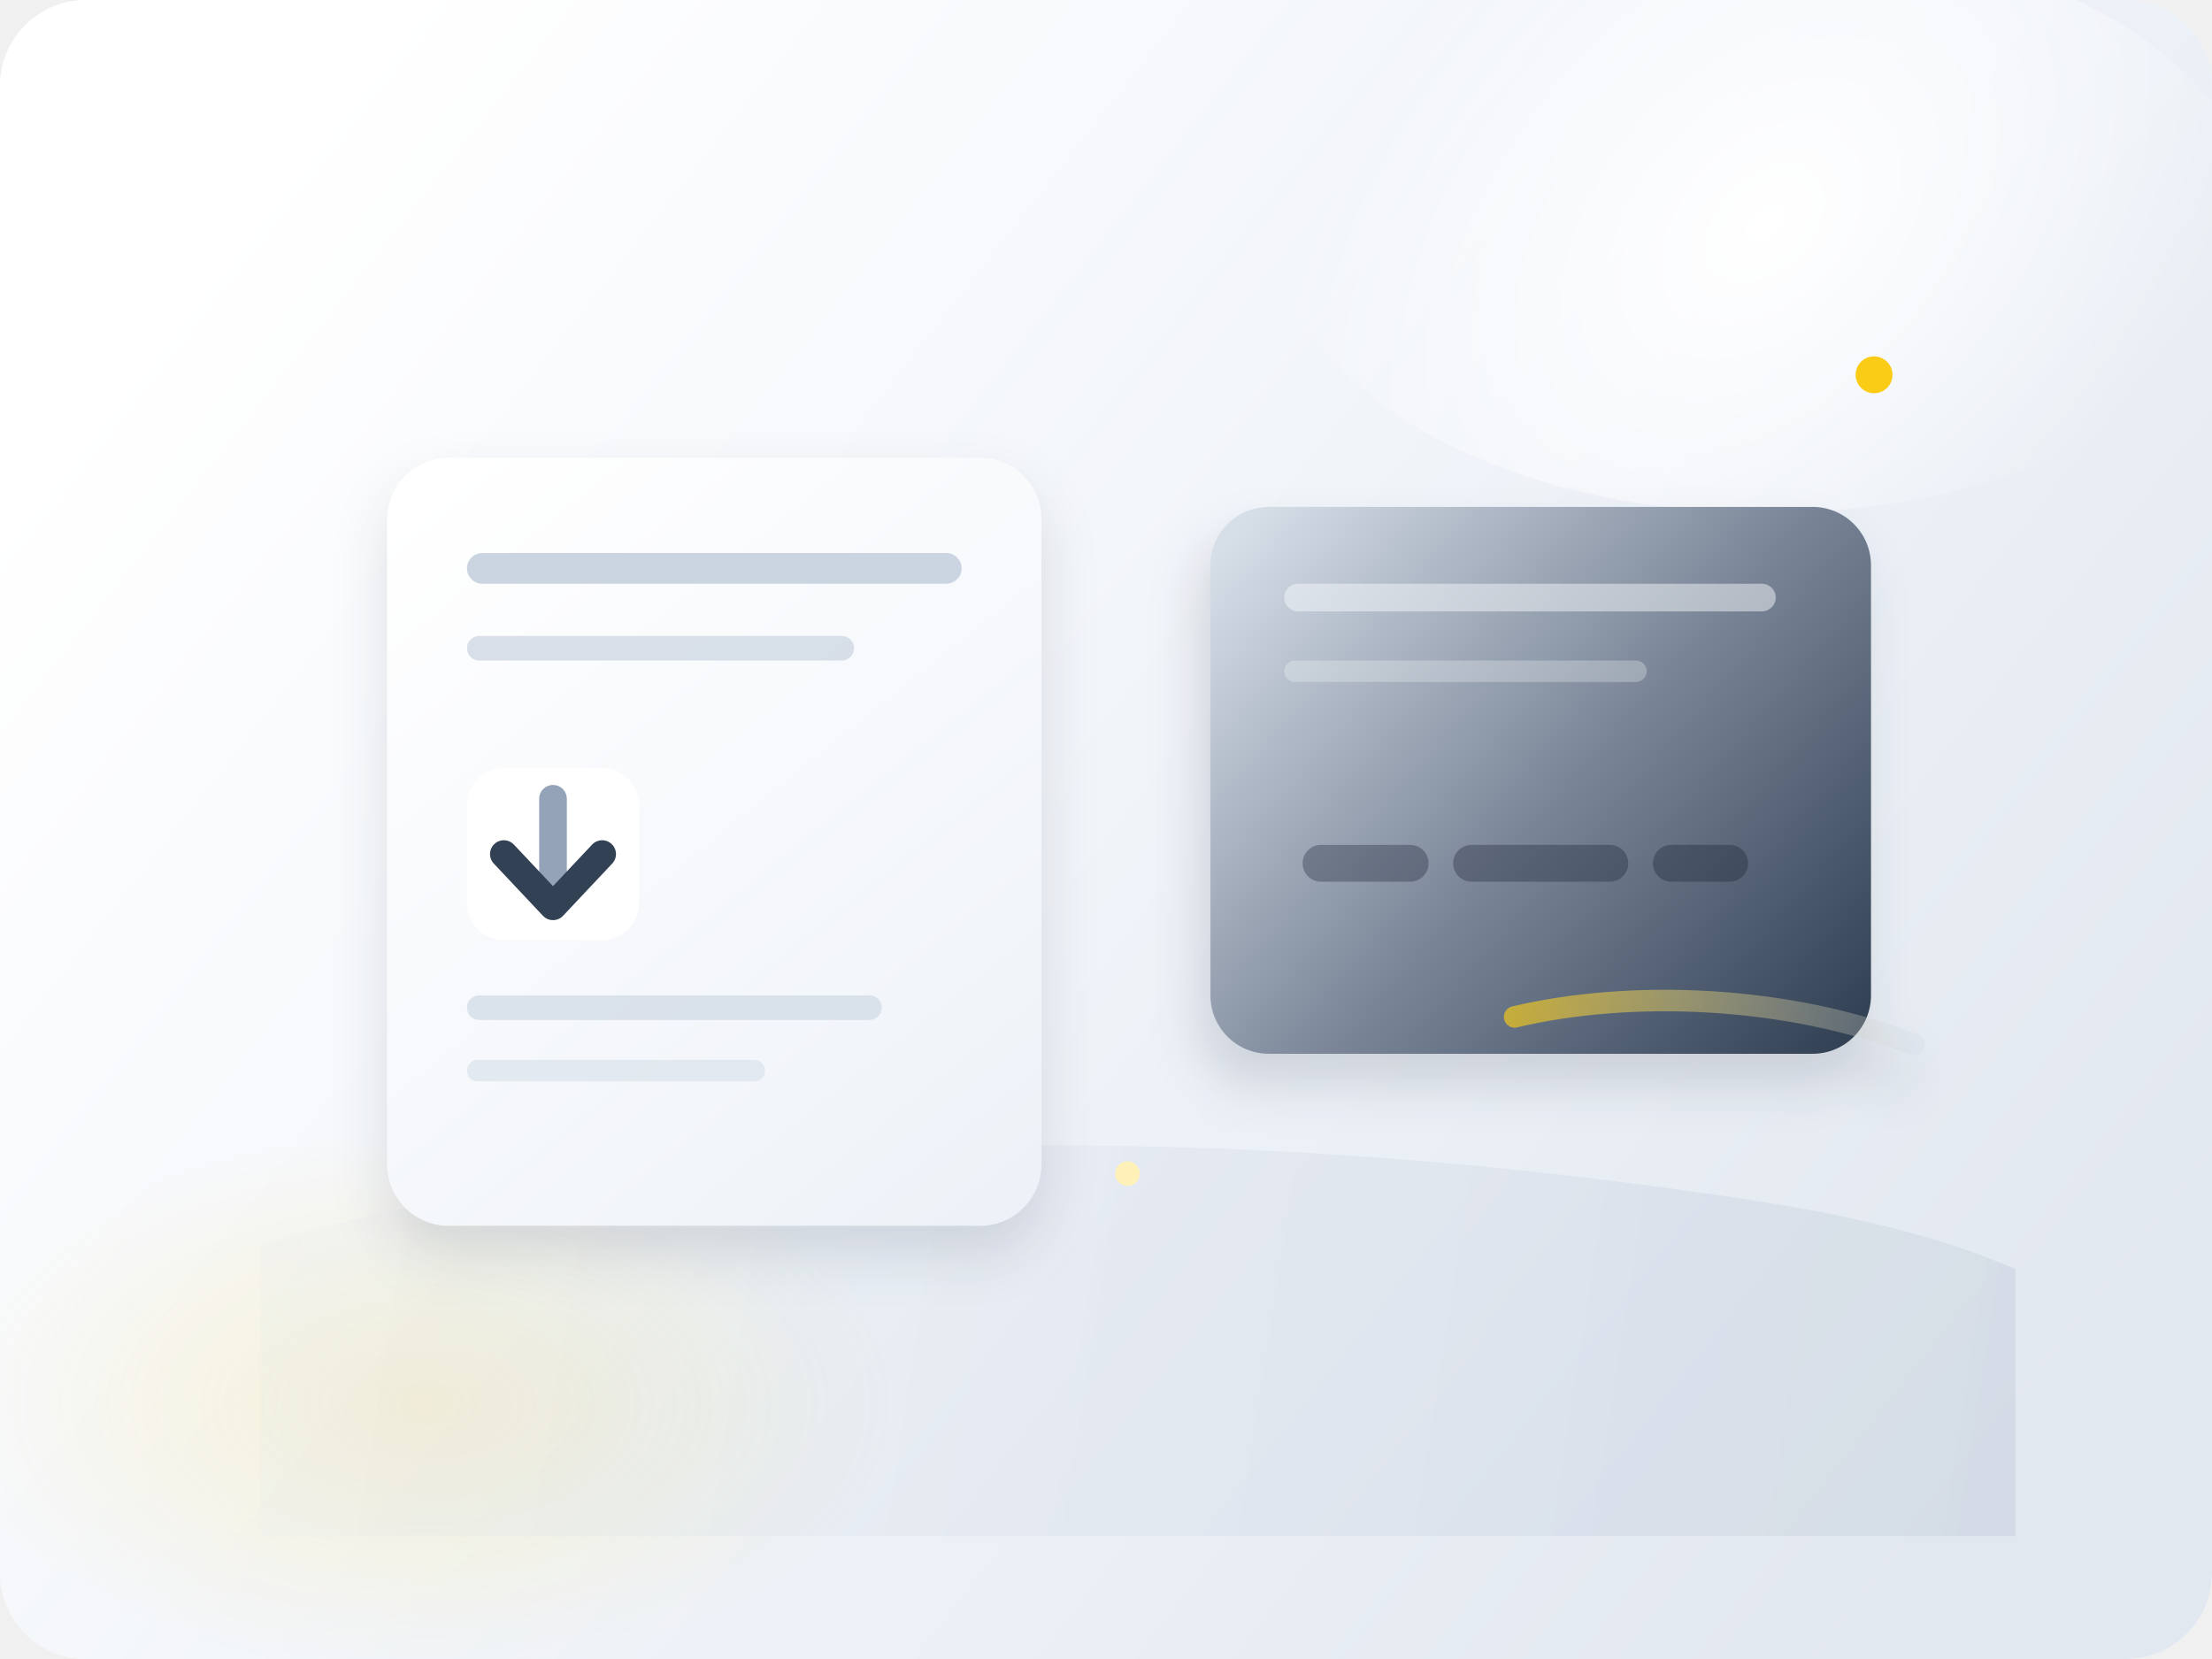
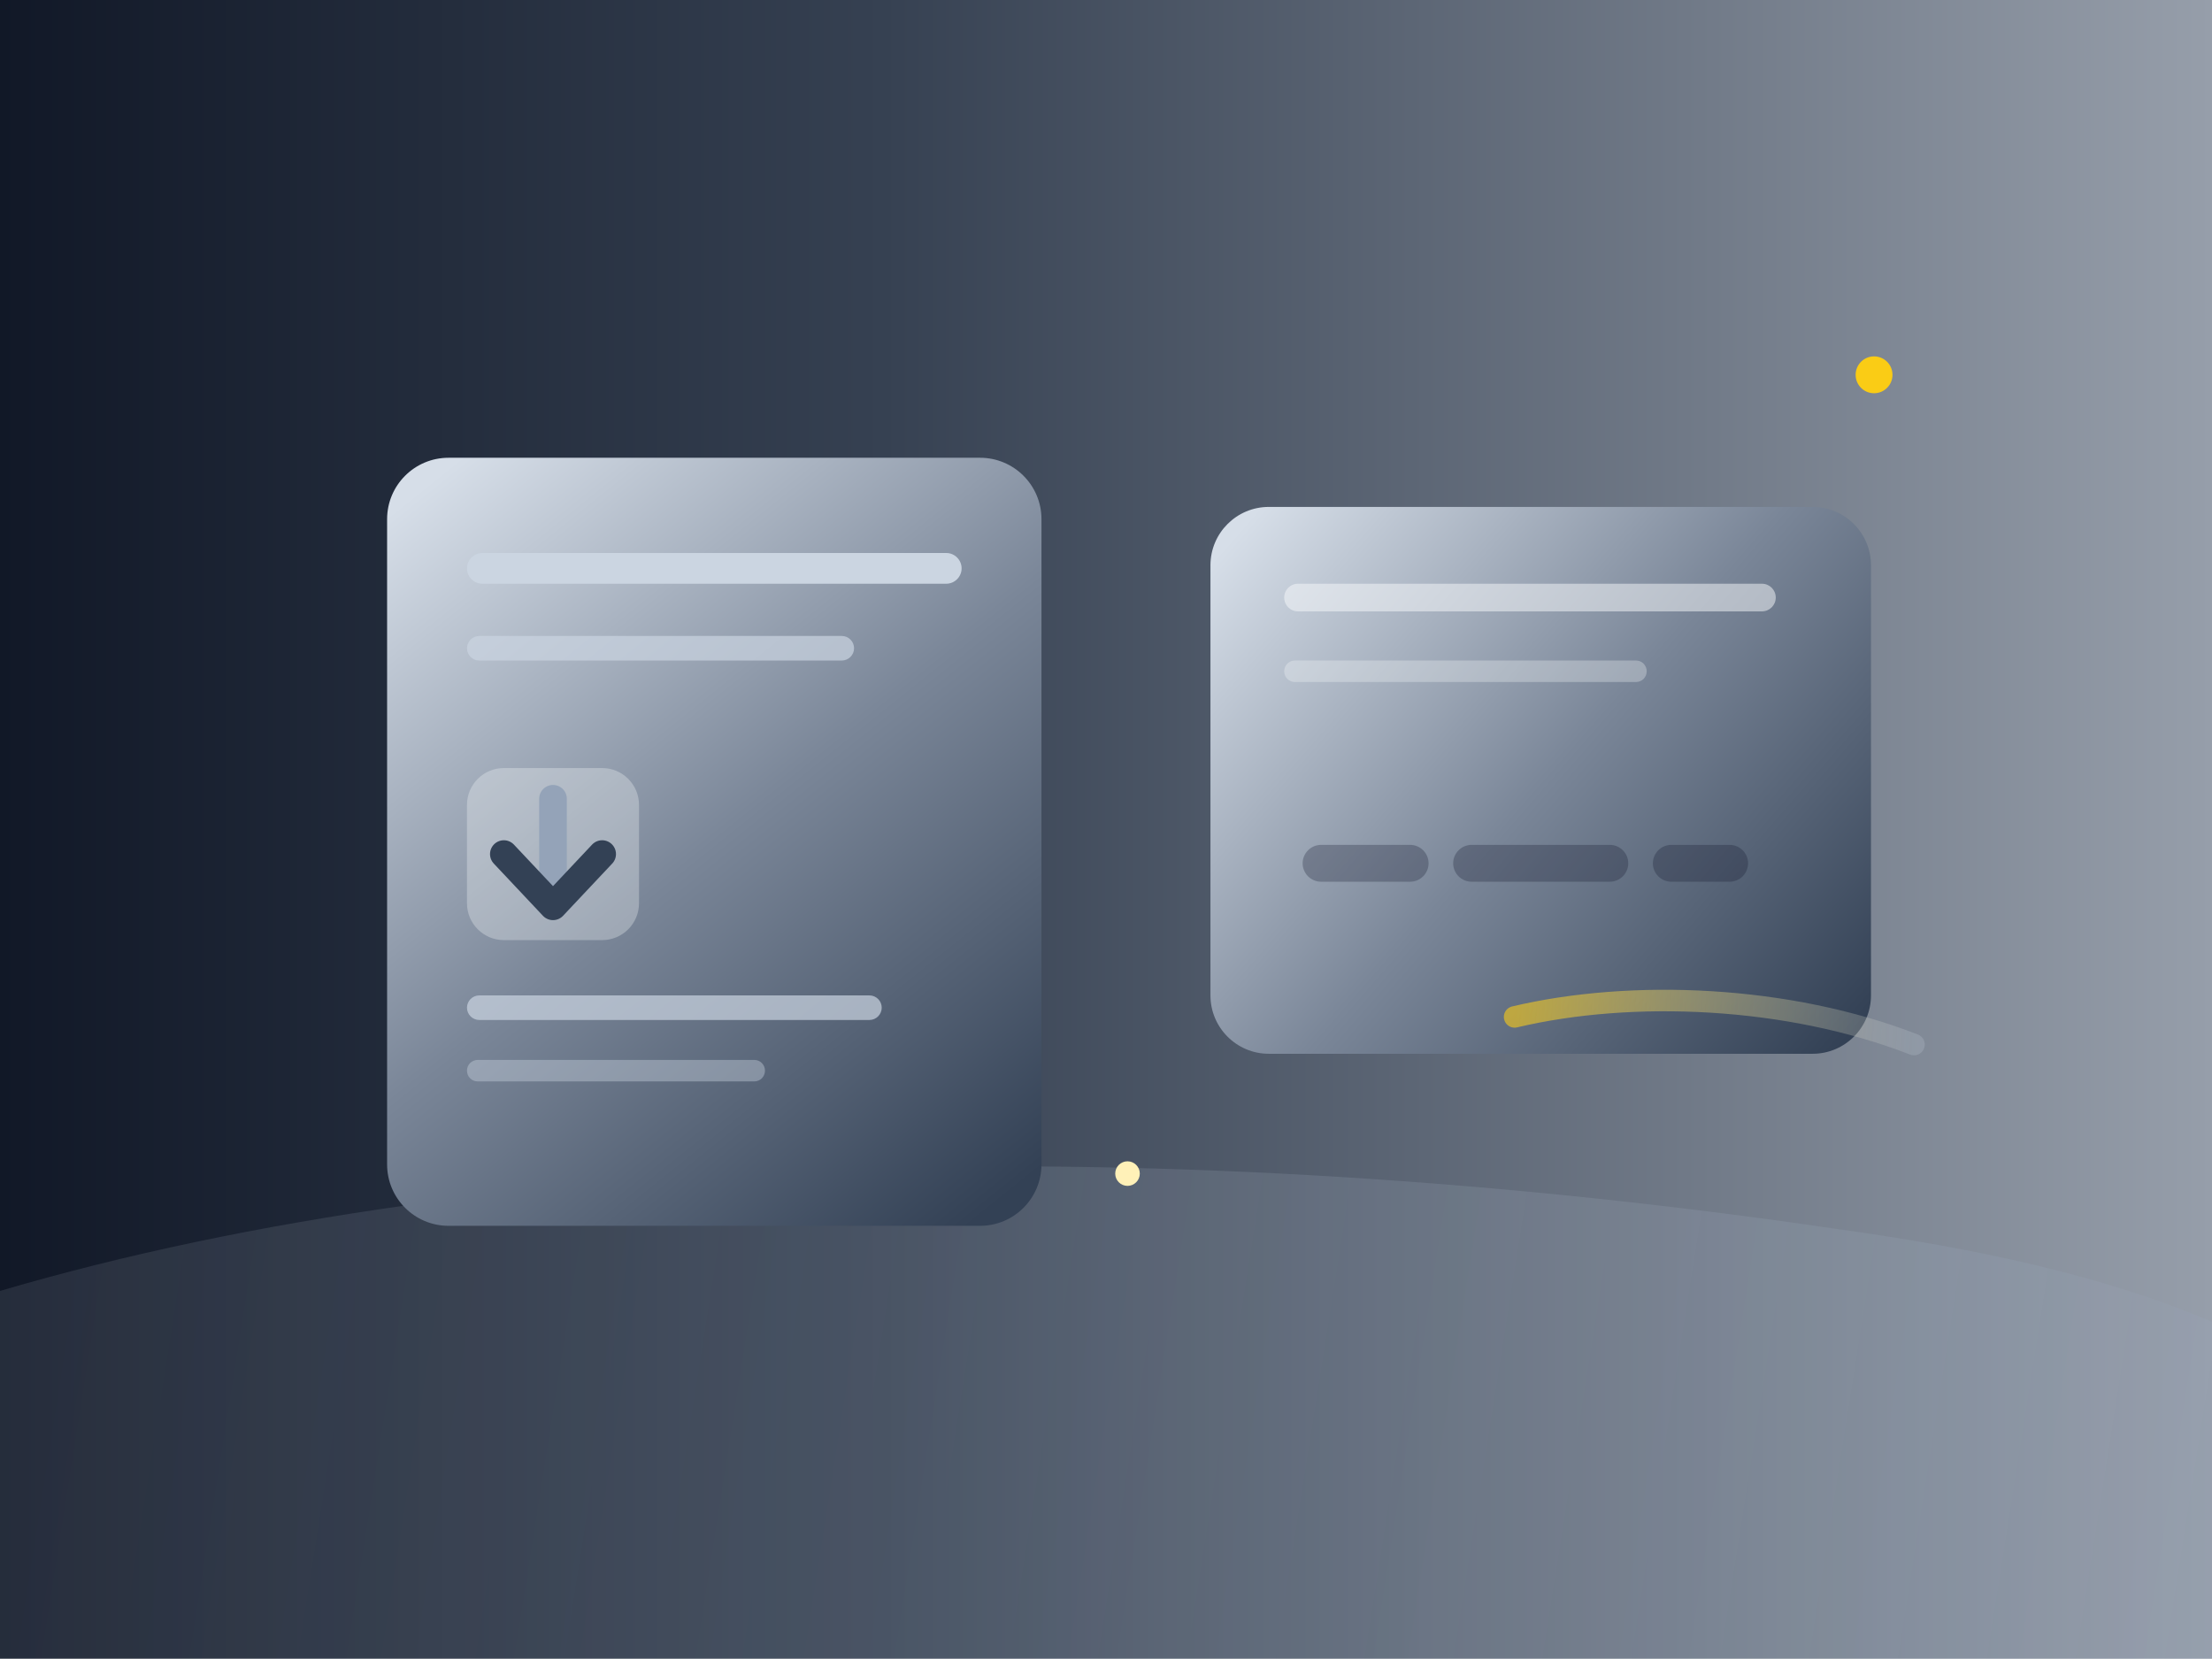
- <svg xmlns="http://www.w3.org/2000/svg" width="1440" height="1080" viewBox="0 0 1440 1080" fill="none">
-   <rect width="1440" height="1080" rx="56" fill="#F5F8FC" />
-   <rect width="1440" height="1080" rx="56" fill="url(#bg)" />
-   <ellipse cx="1150" cy="146" rx="320" ry="188" fill="url(#glow)" />
-   <ellipse cx="278" cy="914" rx="312" ry="176" fill="url(#amber)" />
-   <path d="M170 810C428 734 778 728 1118 778C1190 788 1256 802 1312 826V1000H170V810Z" fill="url(#desk)" />
-   <g filter="url(#shadow)">
-     <rect x="252" y="298" width="426" height="500" rx="40" fill="url(#panel)" />
-     <rect x="304" y="360" width="322" height="20" rx="10" fill="#CBD5E1" />
-     <rect x="304" y="414" width="252" height="16" rx="8" fill="#CBD5E1" fill-opacity="0.72" />
-     <rect x="304" y="500" width="112" height="112" rx="24" fill="#FFFFFF" />
-     <path d="M360 520V588" stroke="#94A3B8" stroke-width="18" stroke-linecap="round" />
-     <path d="M328 556L360 590L392 556" stroke="#334155" stroke-width="18" stroke-linecap="round" stroke-linejoin="round" />
-     <rect x="304" y="648" width="270" height="16" rx="8" fill="#CBD5E1" fill-opacity="0.66" />
-     <rect x="304" y="690" width="194" height="14" rx="7" fill="#CBD5E1" fill-opacity="0.44" />
-   </g>
-   <g filter="url(#shadowSoft)">
-     <rect x="788" y="330" width="430" height="356" rx="38" fill="url(#module)" />
-     <rect x="836" y="380" width="320" height="18" rx="9" fill="#F8FAFC" fill-opacity="0.48" />
-     <rect x="836" y="430" width="236" height="14" rx="7" fill="#F8FAFC" fill-opacity="0.28" />
-     <g opacity="0.88">
-       <rect x="848" y="550" width="82" height="24" rx="12" fill="#0F172A" fill-opacity="0.34" />
-       <rect x="946" y="550" width="114" height="24" rx="12" fill="#0F172A" fill-opacity="0.34" />
-       <rect x="1076" y="550" width="62" height="24" rx="12" fill="#0F172A" fill-opacity="0.34" />
-     </g>
-     <path d="M986 662C1062 644 1164 648 1246 680" stroke="url(#cable)" stroke-width="14" stroke-linecap="round" />
-   </g>
-   <circle cx="1220" cy="244" r="12" fill="#FACC15" />
-   <circle cx="734" cy="764" r="8" fill="#FFF1B8" />
+ <svg xmlns="http://www.w3.org/2000/svg" xmlns:xlink="http://www.w3.org/1999/xlink" id="Layer_1" version="1.1" viewBox="0 0 1440 1080">
  <defs>
-     <linearGradient id="bg" x1="160" y1="120" x2="1278" y2="998" gradientUnits="userSpaceOnUse">
-       <stop stop-color="#FFFFFF" />
-       <stop offset="0.58" stop-color="#EEF2F8" />
-       <stop offset="1" stop-color="#E2E8F0" />
+     <style>
+       .st0 {
+         fill: #0f172a;
+         fill-opacity: .3;
+       }
+ 
+       .st1 {
+         fill: url(#linear-gradient2);
+       }
+ 
+       .st2 {
+         fill: url(#linear-gradient1);
+       }
+ 
+       .st3 {
+         fill: url(#linear-gradient3);
+       }
+ 
+       .st4 {
+         stroke: #334155;
+         stroke-linejoin: round;
+       }
+ 
+       .st4, .st5 {
+         stroke-width: 18px;
+       }
+ 
+       .st4, .st5, .st6 {
+         fill: none;
+         stroke-linecap: round;
+       }
+ 
+       .st7 {
+         fill: #facc15;
+       }
+ 
+       .st8 {
+         fill-opacity: .3;
+       }
+ 
+       .st8, .st9 {
+         fill: #f8fafc;
+       }
+ 
+       .st9 {
+         fill-opacity: .5;
+       }
+ 
+       .st5 {
+         stroke: #94a3b8;
+       }
+ 
+       .st10 {
+         fill: url(#linear-gradient);
+       }
+ 
+       .st11 {
+         fill-opacity: .7;
+       }
+ 
+       .st11, .st12, .st13, .st14 {
+         fill: #cbd5e1;
+       }
+ 
+       .st12 {
+         fill-opacity: .7;
+       }
+ 
+       .st15 {
+         fill: #fff1b8;
+       }
+ 
+       .st13 {
+         fill-opacity: .4;
+       }
+ 
+       .st6 {
+         stroke: url(#linear-gradient4);
+         stroke-width: 14px;
+       }
+ 
+       .st16 {
+         opacity: .9;
+       }
+     </style>
+     <linearGradient id="linear-gradient" x1="-1" y1="539.5" x2="1440" y2="539.5" gradientUnits="userSpaceOnUse">
+       <stop offset="0" stop-color="#111827" />
+       <stop offset=".4" stop-color="#364152" />
+       <stop offset="1" stop-color="#969eaa" />
    </linearGradient>
-     <radialGradient id="glow" cx="0" cy="0" r="1" gradientUnits="userSpaceOnUse" gradientTransform="translate(1150 146) rotate(135.359) scale(386.174 252.262)">
-       <stop stop-color="#FFFFFF" />
-       <stop offset="1" stop-color="#FFFFFF" stop-opacity="0" />
-     </radialGradient>
-     <radialGradient id="amber" cx="0" cy="0" r="1" gradientUnits="userSpaceOnUse" gradientTransform="translate(278 914) rotate(90) scale(176 312)">
-       <stop stop-color="#FACC15" stop-opacity="0.16" />
-       <stop offset="1" stop-color="#FACC15" stop-opacity="0" />
-     </radialGradient>
-     <linearGradient id="desk" x1="170" y1="810" x2="1312" y2="990" gradientUnits="userSpaceOnUse">
-       <stop stop-color="#DBE4EF" stop-opacity="0.14" />
-       <stop offset="1" stop-color="#94A3B8" stop-opacity="0.18" />
+     <linearGradient id="linear-gradient1" x1="-.8" y1="234.5" x2="1439.2" y2="7.5" gradientTransform="translate(0 1080) scale(1 -1)" gradientUnits="userSpaceOnUse">
+       <stop offset="0" stop-color="#dbe4ef" stop-opacity=".1" />
+       <stop offset="1" stop-color="#94a3b8" stop-opacity=".2" />
    </linearGradient>
-     <linearGradient id="panel" x1="272" y1="320" x2="646" y2="786" gradientUnits="userSpaceOnUse">
-       <stop stop-color="#FFFFFF" />
-       <stop offset="1" stop-color="#EEF2F8" />
-     </linearGradient>
-     <linearGradient id="module" x1="806" y1="346" x2="1194" y2="686" gradientUnits="userSpaceOnUse">
-       <stop stop-color="#D6DEE8" />
-       <stop offset="0.52" stop-color="#7A8698" />
+     <linearGradient id="linear-gradient2" x1="278.1" y1="764.9" x2="652.1" y2="298.9" gradientTransform="translate(0 1080) scale(1 -1)" gradientUnits="userSpaceOnUse">
+       <stop offset="0" stop-color="#d6dee8" />
+       <stop offset=".5" stop-color="#7a8698" />
      <stop offset="1" stop-color="#334155" />
    </linearGradient>
-     <linearGradient id="cable" x1="986" y1="664" x2="1246" y2="680" gradientUnits="userSpaceOnUse">
-       <stop stop-color="#FACC15" stop-opacity="0.64" />
-       <stop offset="1" stop-color="#CBD5E1" stop-opacity="0.24" />
+     <linearGradient id="linear-gradient3" x1="811.3" y1="740" x2="1199.3" y2="400" xlink:href="#linear-gradient2" />
+     <linearGradient id="linear-gradient4" x1="986.6" y1="425.8" x2="1246.6" y2="409.8" gradientTransform="translate(0 1080) scale(1 -1)" gradientUnits="userSpaceOnUse">
+       <stop offset="0" stop-color="#facc15" stop-opacity=".6" />
+       <stop offset="1" stop-color="#cbd5e1" stop-opacity=".2" />
    </linearGradient>
-     <filter id="shadow" x="216" y="268" width="498" height="582" filterUnits="userSpaceOnUse" color-interpolation-filters="sRGB">
-       <feFlood flood-opacity="0" result="BackgroundImageFix" />
-       <feColorMatrix in="SourceAlpha" type="matrix" values="0 0 0 0 0 0 0 0 0 0 0 0 0 0 0 0 0 0 127 0" result="hardAlpha" />
-       <feOffset dy="18" />
-       <feGaussianBlur stdDeviation="18" />
-       <feColorMatrix type="matrix" values="0 0 0 0 0.059 0 0 0 0 0.098 0 0 0 0 0.188 0 0 0 0.12 0" />
-       <feBlend mode="normal" in2="BackgroundImageFix" result="effect1_dropShadow_0_1" />
-       <feBlend mode="normal" in="SourceGraphic" in2="effect1_dropShadow_0_1" result="shape" />
-     </filter>
-     <filter id="shadowSoft" x="748" y="300" width="518" height="446" filterUnits="userSpaceOnUse" color-interpolation-filters="sRGB">
-       <feFlood flood-opacity="0" result="BackgroundImageFix" />
-       <feColorMatrix in="SourceAlpha" type="matrix" values="0 0 0 0 0 0 0 0 0 0 0 0 0 0 0 0 0 0 127 0" result="hardAlpha" />
-       <feOffset dx="-8" dy="20" />
-       <feGaussianBlur stdDeviation="16" />
-       <feColorMatrix type="matrix" values="0 0 0 0 0.059 0 0 0 0 0.098 0 0 0 0 0.188 0 0 0 0.14 0" />
-       <feBlend mode="normal" in2="BackgroundImageFix" result="effect1_dropShadow_0_1" />
-       <feBlend mode="normal" in="SourceGraphic" in2="effect1_dropShadow_0_1" result="shape" />
-     </filter>
  </defs>
+   <rect class="st10" x="-1" y="-.9" width="1441" height="1080.7" />
+   <path class="st2" d="M0,840.4c325.3-95.8,766.7-103.4,1195.4-40.4,90.8,12.6,174,30.3,244.6,60.5v219.4H0v-239.6Z" />
+   <g>
+     <rect class="st1" x="252" y="298" width="426" height="500" rx="40" ry="40" />
+     <path class="st14" d="M314,360h302c5.5,0,10,4.5,10,10h0c0,5.5-4.5,10-10,10h-302c-5.5,0-10-4.5-10-10h0c0-5.5,4.5-10,10-10Z" />
+     <path class="st12" d="M312,414h236c4.4,0,8,3.6,8,8h0c0,4.4-3.6,8-8,8h-236c-4.4,0-8-3.6-8-8h0c0-4.4,3.6-8,8-8Z" />
+     <rect class="st8" x="304" y="500" width="112" height="112" rx="24" ry="24" />
+     <path class="st5" d="M360,520v68" />
+     <path class="st4" d="M328,556l32,34,32-34" />
+     <path class="st11" d="M312,648h254c4.4,0,8,3.6,8,8h0c0,4.4-3.6,8-8,8h-254c-4.4,0-8-3.6-8-8h0c0-4.4,3.6-8,8-8Z" />
+     <path class="st13" d="M311,690h180c3.9,0,7,3.1,7,7h0c0,3.9-3.1,7-7,7h-180c-3.9,0-7-3.1-7-7h0c0-3.9,3.1-7,7-7Z" />
+   </g>
+   <g>
+     <rect class="st3" x="788" y="330" width="430" height="356" rx="38" ry="38" />
+     <path class="st9" d="M845,380h302c5,0,9,4,9,9h0c0,5-4,9-9,9h-302c-5,0-9-4-9-9h0c0-5,4-9,9-9Z" />
+     <path class="st8" d="M843,430h222c3.9,0,7,3.1,7,7h0c0,3.9-3.1,7-7,7h-222c-3.9,0-7-3.1-7-7h0c0-3.9,3.1-7,7-7Z" />
+     <g class="st16">
+       <path class="st0" d="M860,550h58c6.6,0,12,5.4,12,12h0c0,6.6-5.4,12-12,12h-58c-6.6,0-12-5.4-12-12h0c0-6.6,5.4-12,12-12Z" />
+       <path class="st0" d="M958,550h90c6.6,0,12,5.4,12,12h0c0,6.6-5.4,12-12,12h-90c-6.6,0-12-5.4-12-12h0c0-6.6,5.4-12,12-12Z" />
+       <path class="st0" d="M1088,550h38c6.6,0,12,5.4,12,12h0c0,6.6-5.4,12-12,12h-38c-6.6,0-12-5.4-12-12h0c0-6.6,5.4-12,12-12Z" />
+     </g>
+     <path class="st6" d="M986,662c76-18,178-14,260,18" />
+   </g>
+   <circle class="st7" cx="1220" cy="244" r="12" />
+   <circle class="st15" cx="734" cy="764" r="8" />
</svg>
